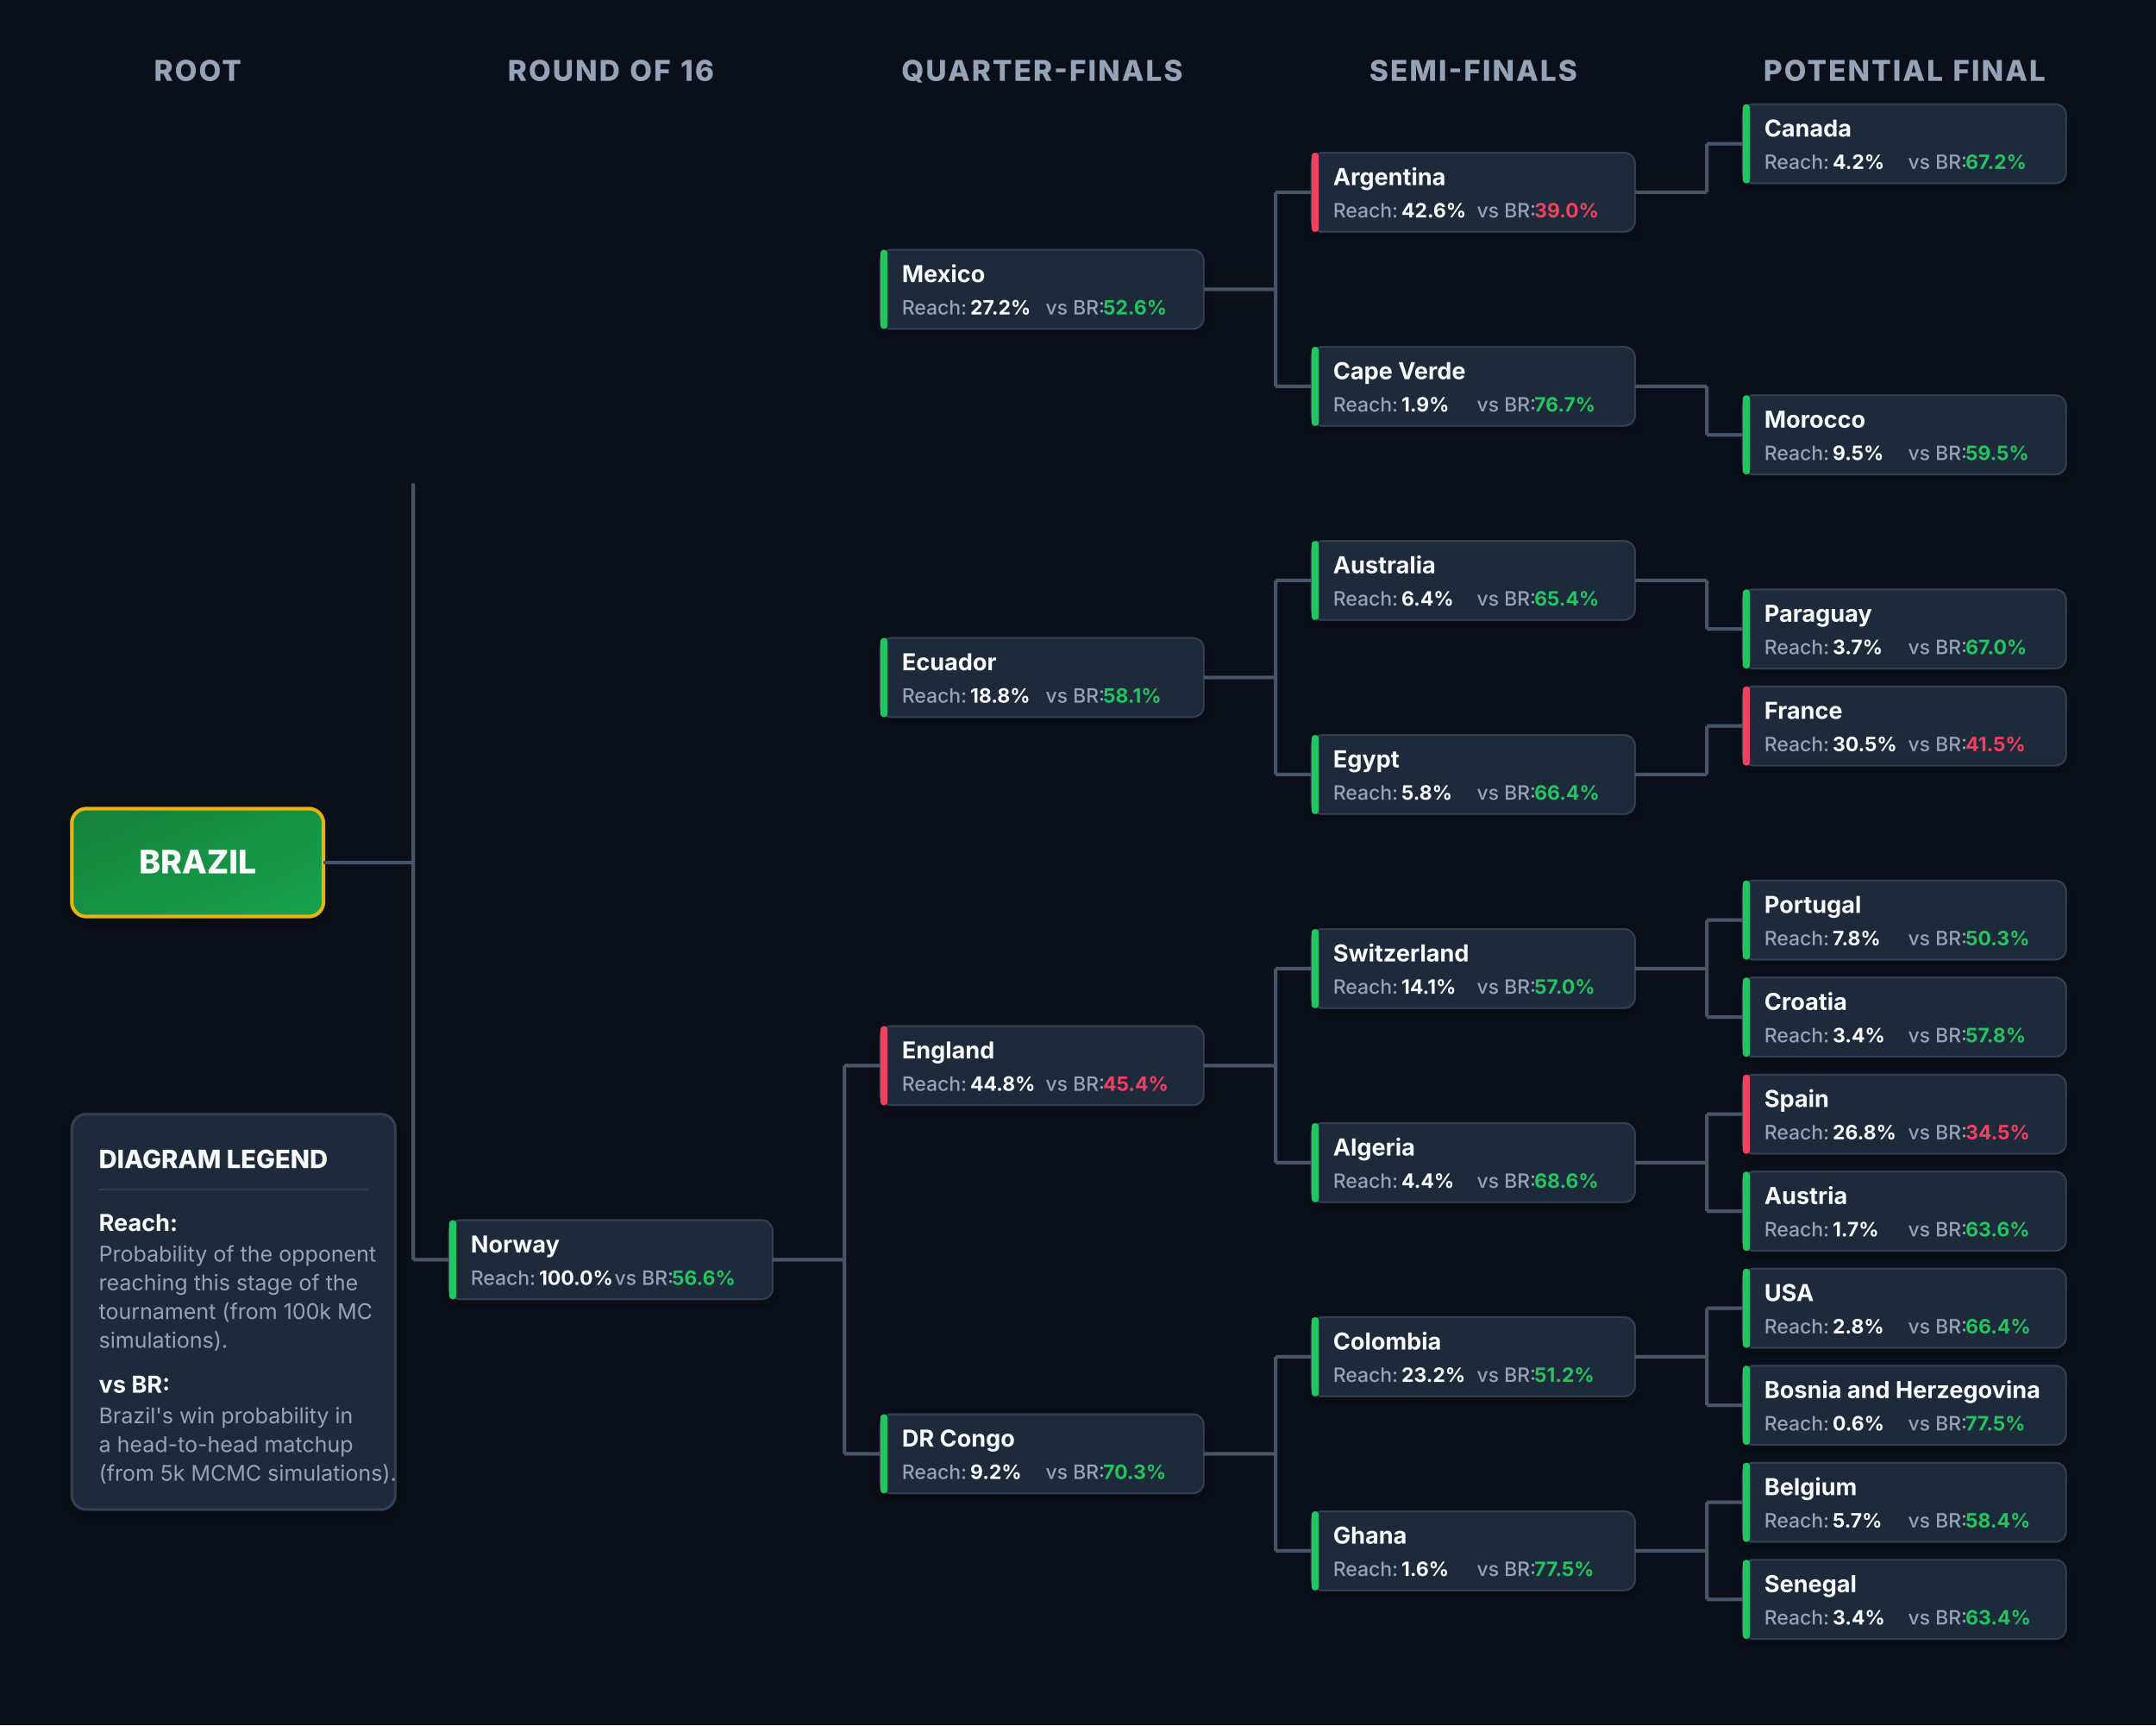
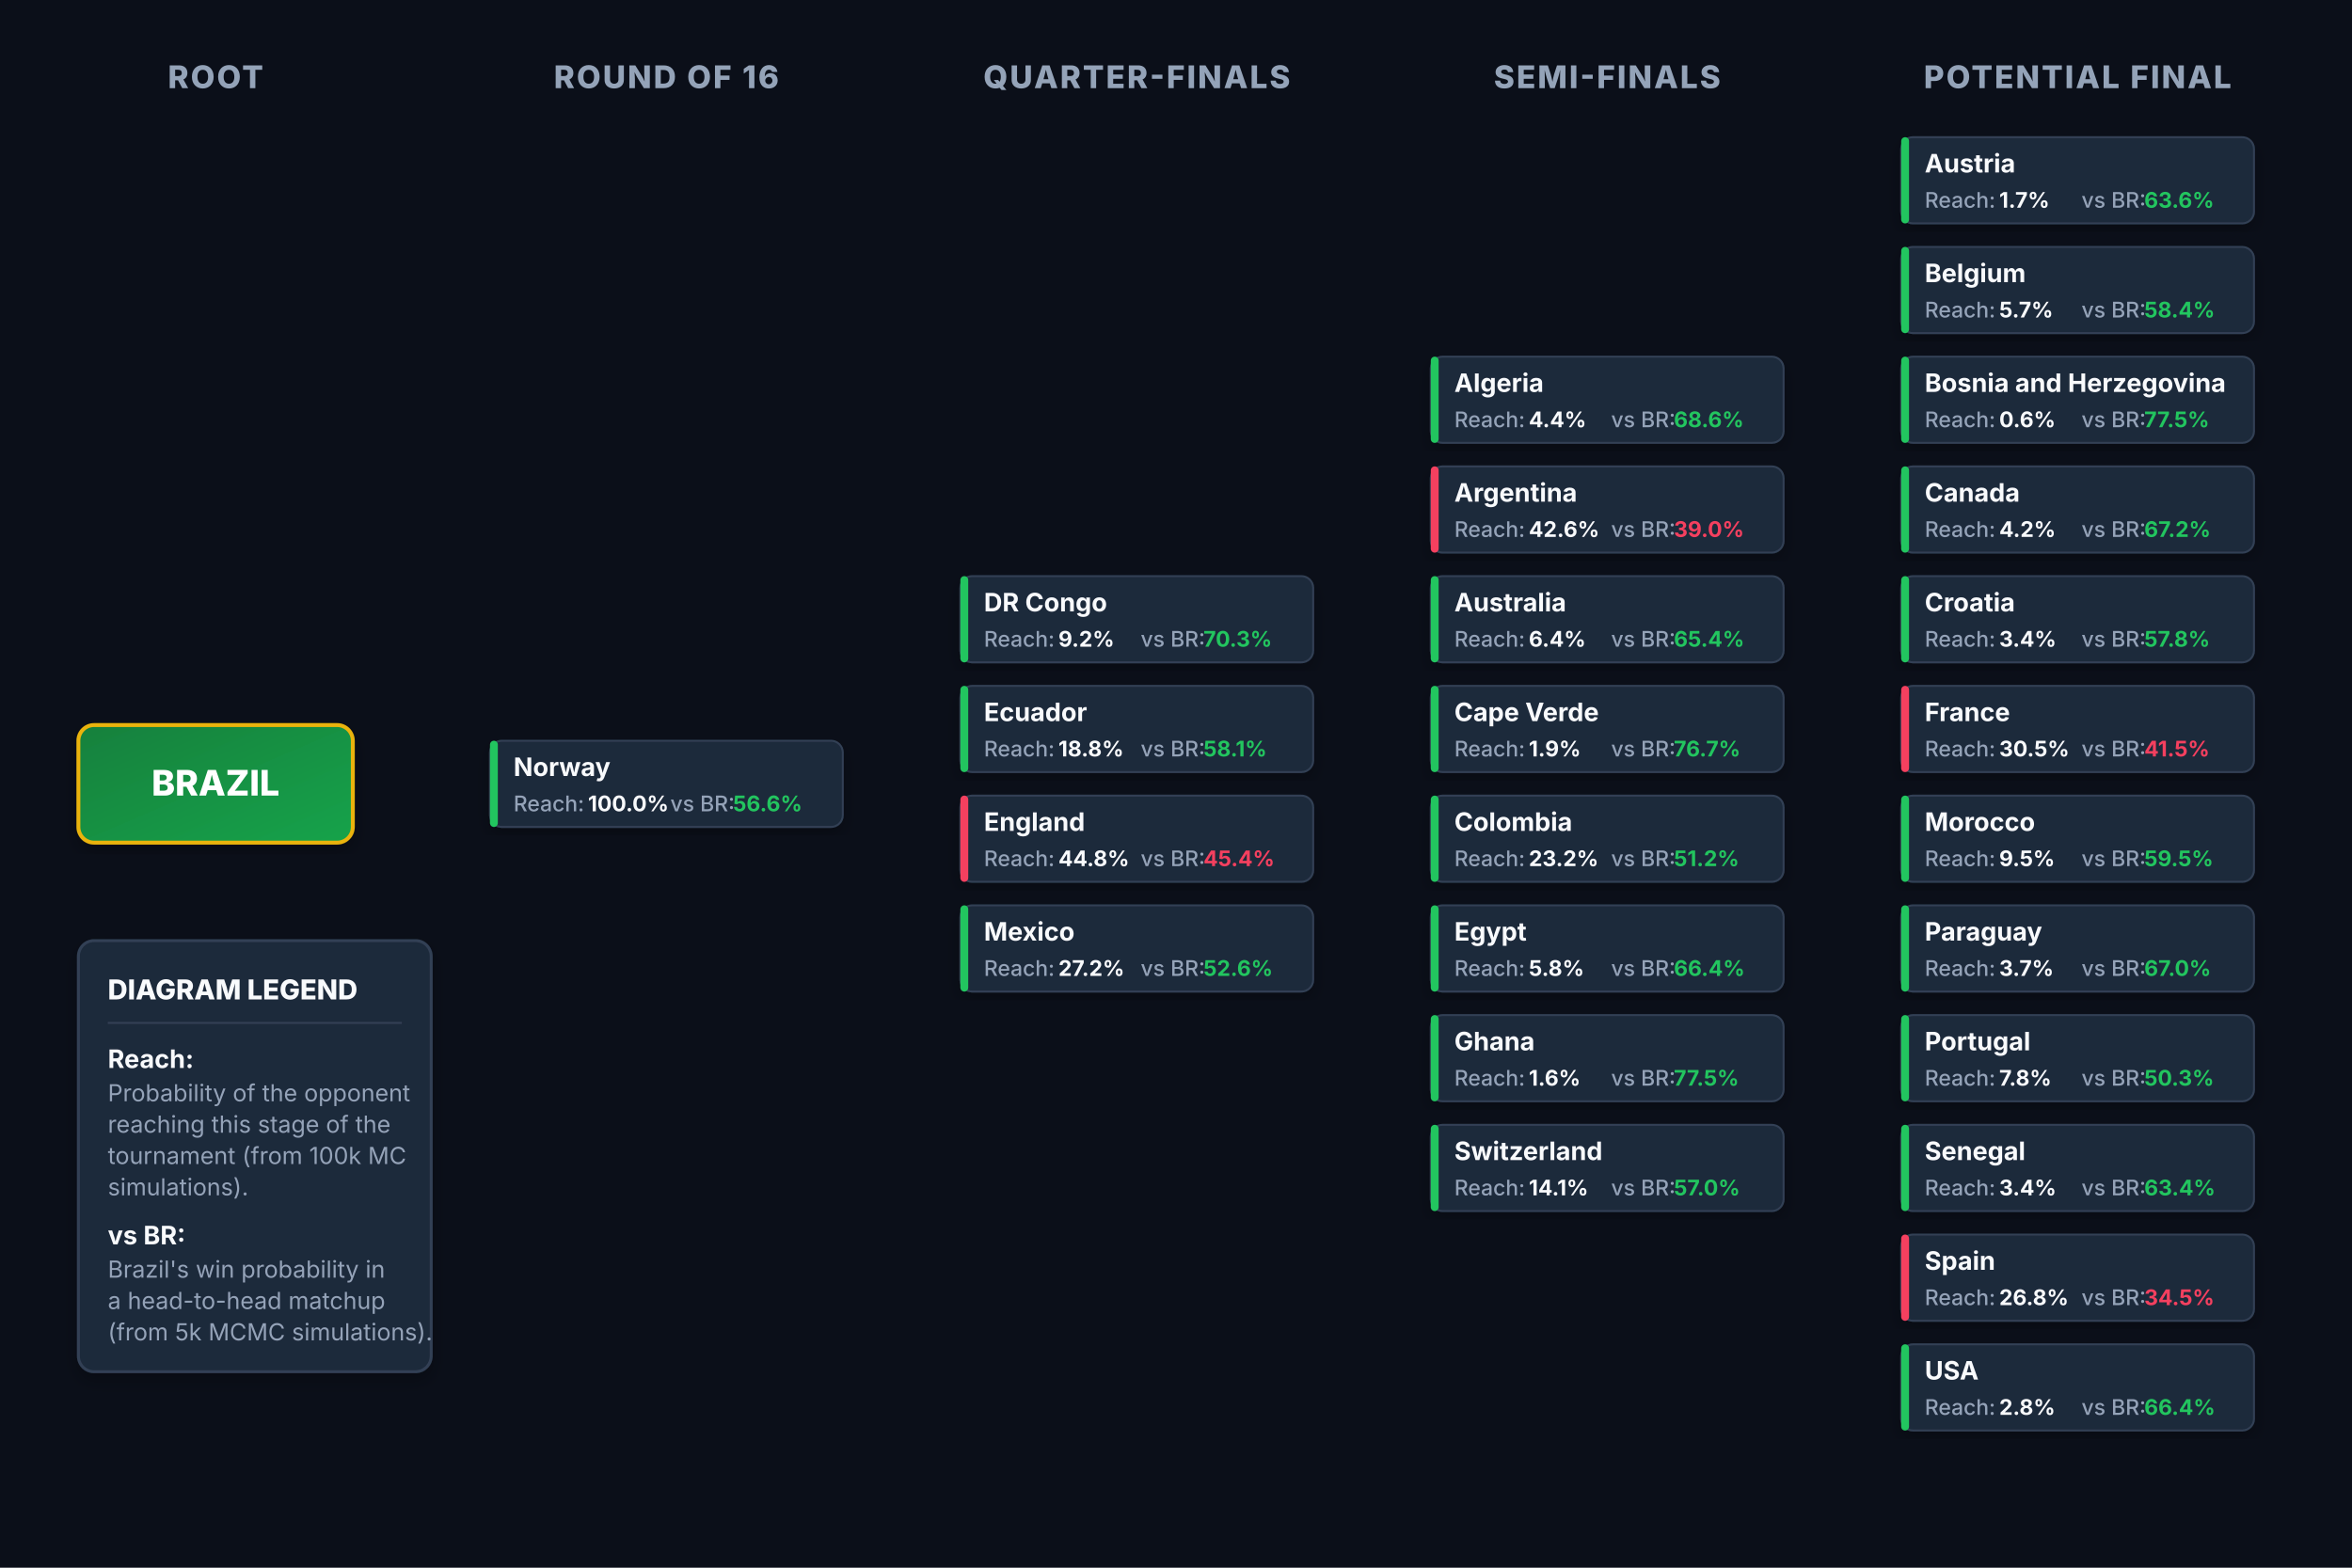
- <svg xmlns="http://www.w3.org/2000/svg" viewBox="0 0 1200 960" width="100%" height="100%">
-   <rect width="1200" height="960" fill="#0b0f19" />
+ <svg xmlns="http://www.w3.org/2000/svg" viewBox="0 0 1200 800" width="100%" height="100%">
+   <rect width="1200" height="800" fill="#0b0f19" />
  <defs>
    <linearGradient id="brazilGrad" x1="0%" y1="0%" x2="100%" y2="100%">
      <stop offset="0%" stop-color="#15803d" />
      <stop offset="100%" stop-color="#16a34a" />
    </linearGradient>
    <filter id="shadow" x="-10%" y="-10%" width="120%" height="120%">
      <feDropShadow dx="0" dy="4" stdDeviation="4" flood-color="#000" flood-opacity="0.25" />
    </filter>
  </defs>
  <style>
    .team-text { font-family: "Plus Jakarta Sans", "Inter", sans-serif; font-size: 13px; font-weight: 700; fill: #f8fafc; }
    .lbl-text { font-family: "Plus Jakarta Sans", "Inter", sans-serif; font-size: 11px; font-weight: 500; fill: #94a3b8; }
    .val-text { font-family: "Plus Jakarta Sans", "Inter", sans-serif; font-size: 11px; font-weight: 700; }
    .stage-title { font-family: "Plus Jakarta Sans", "Inter", sans-serif; font-size: 16px; font-weight: 800; fill: #94a3b8; letter-spacing: 1px; }
    .brazil-title { font-family: "Plus Jakarta Sans", "Inter", sans-serif; font-size: 18px; font-weight: 800; fill: #ffffff; }
-     .connection-line { fill: none; stroke: #475569; stroke-width: 2; }
    .legend-title { font-family: "Plus Jakarta Sans", "Inter", sans-serif; font-size: 14px; font-weight: 800; fill: #f8fafc; }
    .legend-text { font-family: "Plus Jakarta Sans", "Inter", sans-serif; font-size: 12px; fill: #94a3b8; }
  </style>
  <text x="110" y="45" text-anchor="middle" class="stage-title">ROOT</text>
  <text x="340" y="45" text-anchor="middle" class="stage-title">ROUND OF 16</text>
  <text x="580" y="45" text-anchor="middle" class="stage-title">QUARTER-FINALS</text>
  <text x="820" y="45" text-anchor="middle" class="stage-title">SEMI-FINALS</text>
  <text x="1060" y="45" text-anchor="middle" class="stage-title">POTENTIAL FINAL</text>
-   <rect x="40" y="450" width="140" height="60" rx="8" fill="url(#brazilGrad)" stroke="#eab308" stroke-width="2" filter="url(#shadow)" />
-   <text x="110" y="486" text-anchor="middle" class="brazil-title">BRAZIL</text>
-   <g filter="url(#shadow)">
-     <rect x="970" y="58" width="180" height="44" rx="6" fill="#1e293b" stroke="#334155" stroke-width="1" />
-     <rect x="970" y="58" width="4" height="44" rx="2" fill="#22c55e" />
-     <text x="982" y="76" class="team-text">Canada</text>
-     <text x="982" y="94" class="lbl-text">Reach:</text>
-     <text x="1020" y="94" fill="#f8fafc" class="val-text">4.2%</text>
-     <text x="1062" y="94" class="lbl-text">vs BR:</text>
-     <text x="1094" y="94" fill="#22c55e" class="val-text">67.2%</text>
-   </g>
-   <g filter="url(#shadow)">
-     <rect x="970" y="220" width="180" height="44" rx="6" fill="#1e293b" stroke="#334155" stroke-width="1" />
-     <rect x="970" y="220" width="4" height="44" rx="2" fill="#22c55e" />
-     <text x="982" y="238" class="team-text">Morocco</text>
-     <text x="982" y="256" class="lbl-text">Reach:</text>
-     <text x="1020" y="256" fill="#f8fafc" class="val-text">9.5%</text>
-     <text x="1062" y="256" class="lbl-text">vs BR:</text>
-     <text x="1094" y="256" fill="#22c55e" class="val-text">59.5%</text>
-   </g>
-   <g filter="url(#shadow)">
-     <rect x="970" y="328" width="180" height="44" rx="6" fill="#1e293b" stroke="#334155" stroke-width="1" />
-     <rect x="970" y="328" width="4" height="44" rx="2" fill="#22c55e" />
-     <text x="982" y="346" class="team-text">Paraguay</text>
-     <text x="982" y="364" class="lbl-text">Reach:</text>
-     <text x="1020" y="364" fill="#f8fafc" class="val-text">3.7%</text>
-     <text x="1062" y="364" class="lbl-text">vs BR:</text>
-     <text x="1094" y="364" fill="#22c55e" class="val-text">67.0%</text>
-   </g>
-   <g filter="url(#shadow)">
-     <rect x="970" y="382" width="180" height="44" rx="6" fill="#1e293b" stroke="#334155" stroke-width="1" />
-     <rect x="970" y="382" width="4" height="44" rx="2" fill="#f43f5e" />
-     <text x="982" y="400" class="team-text">France</text>
-     <text x="982" y="418" class="lbl-text">Reach:</text>
-     <text x="1020" y="418" fill="#f8fafc" class="val-text">30.5%</text>
-     <text x="1062" y="418" class="lbl-text">vs BR:</text>
-     <text x="1094" y="418" fill="#f43f5e" class="val-text">41.5%</text>
-   </g>
-   <g filter="url(#shadow)">
-     <rect x="970" y="490" width="180" height="44" rx="6" fill="#1e293b" stroke="#334155" stroke-width="1" />
-     <rect x="970" y="490" width="4" height="44" rx="2" fill="#22c55e" />
-     <text x="982" y="508" class="team-text">Portugal</text>
-     <text x="982" y="526" class="lbl-text">Reach:</text>
-     <text x="1020" y="526" fill="#f8fafc" class="val-text">7.8%</text>
-     <text x="1062" y="526" class="lbl-text">vs BR:</text>
-     <text x="1094" y="526" fill="#22c55e" class="val-text">50.3%</text>
-   </g>
-   <g filter="url(#shadow)">
-     <rect x="970" y="544" width="180" height="44" rx="6" fill="#1e293b" stroke="#334155" stroke-width="1" />
-     <rect x="970" y="544" width="4" height="44" rx="2" fill="#22c55e" />
-     <text x="982" y="562" class="team-text">Croatia</text>
-     <text x="982" y="580" class="lbl-text">Reach:</text>
-     <text x="1020" y="580" fill="#f8fafc" class="val-text">3.4%</text>
-     <text x="1062" y="580" class="lbl-text">vs BR:</text>
-     <text x="1094" y="580" fill="#22c55e" class="val-text">57.8%</text>
-   </g>
-   <g filter="url(#shadow)">
-     <rect x="970" y="598" width="180" height="44" rx="6" fill="#1e293b" stroke="#334155" stroke-width="1" />
-     <rect x="970" y="598" width="4" height="44" rx="2" fill="#f43f5e" />
-     <text x="982" y="616" class="team-text">Spain</text>
-     <text x="982" y="634" class="lbl-text">Reach:</text>
-     <text x="1020" y="634" fill="#f8fafc" class="val-text">26.8%</text>
-     <text x="1062" y="634" class="lbl-text">vs BR:</text>
-     <text x="1094" y="634" fill="#f43f5e" class="val-text">34.5%</text>
-   </g>
-   <g filter="url(#shadow)">
-     <rect x="970" y="652" width="180" height="44" rx="6" fill="#1e293b" stroke="#334155" stroke-width="1" />
-     <rect x="970" y="652" width="4" height="44" rx="2" fill="#22c55e" />
-     <text x="982" y="670" class="team-text">Austria</text>
-     <text x="982" y="688" class="lbl-text">Reach:</text>
-     <text x="1020" y="688" fill="#f8fafc" class="val-text">1.7%</text>
-     <text x="1062" y="688" class="lbl-text">vs BR:</text>
-     <text x="1094" y="688" fill="#22c55e" class="val-text">63.6%</text>
-   </g>
-   <g filter="url(#shadow)">
-     <rect x="970" y="706" width="180" height="44" rx="6" fill="#1e293b" stroke="#334155" stroke-width="1" />
-     <rect x="970" y="706" width="4" height="44" rx="2" fill="#22c55e" />
-     <text x="982" y="724" class="team-text">USA</text>
-     <text x="982" y="742" class="lbl-text">Reach:</text>
-     <text x="1020" y="742" fill="#f8fafc" class="val-text">2.8%</text>
-     <text x="1062" y="742" class="lbl-text">vs BR:</text>
-     <text x="1094" y="742" fill="#22c55e" class="val-text">66.4%</text>
-   </g>
-   <g filter="url(#shadow)">
-     <rect x="970" y="760" width="180" height="44" rx="6" fill="#1e293b" stroke="#334155" stroke-width="1" />
-     <rect x="970" y="760" width="4" height="44" rx="2" fill="#22c55e" />
-     <text x="982" y="778" class="team-text">Bosnia and Herzegovina</text>
-     <text x="982" y="796" class="lbl-text">Reach:</text>
-     <text x="1020" y="796" fill="#f8fafc" class="val-text">0.6%</text>
-     <text x="1062" y="796" class="lbl-text">vs BR:</text>
-     <text x="1094" y="796" fill="#22c55e" class="val-text">77.5%</text>
-   </g>
-   <g filter="url(#shadow)">
-     <rect x="970" y="814" width="180" height="44" rx="6" fill="#1e293b" stroke="#334155" stroke-width="1" />
-     <rect x="970" y="814" width="4" height="44" rx="2" fill="#22c55e" />
-     <text x="982" y="832" class="team-text">Belgium</text>
-     <text x="982" y="850" class="lbl-text">Reach:</text>
-     <text x="1020" y="850" fill="#f8fafc" class="val-text">5.7%</text>
-     <text x="1062" y="850" class="lbl-text">vs BR:</text>
-     <text x="1094" y="850" fill="#22c55e" class="val-text">58.4%</text>
-   </g>
-   <g filter="url(#shadow)">
-     <rect x="970" y="868" width="180" height="44" rx="6" fill="#1e293b" stroke="#334155" stroke-width="1" />
-     <rect x="970" y="868" width="4" height="44" rx="2" fill="#22c55e" />
-     <text x="982" y="886" class="team-text">Senegal</text>
-     <text x="982" y="904" class="lbl-text">Reach:</text>
-     <text x="1020" y="904" fill="#f8fafc" class="val-text">3.4%</text>
-     <text x="1062" y="904" class="lbl-text">vs BR:</text>
-     <text x="1094" y="904" fill="#22c55e" class="val-text">63.4%</text>
-   </g>
-   <g filter="url(#shadow)">
-     <rect x="730" y="85.0" width="180" height="44" rx="6" fill="#1e293b" stroke="#334155" stroke-width="1" />
-     <rect x="730" y="85.0" width="4" height="44" rx="2" fill="#f43f5e" />
-     <text x="742" y="103.0" class="team-text">Argentina</text>
-     <text x="742" y="121.0" class="lbl-text">Reach:</text>
-     <text x="780" y="121.0" fill="#f8fafc" class="val-text">42.6%</text>
-     <text x="822" y="121.0" class="lbl-text">vs BR:</text>
-     <text x="854" y="121.0" fill="#f43f5e" class="val-text">39.0%</text>
-   </g>
-   <g filter="url(#shadow)">
-     <rect x="730" y="193.0" width="180" height="44" rx="6" fill="#1e293b" stroke="#334155" stroke-width="1" />
-     <rect x="730" y="193.0" width="4" height="44" rx="2" fill="#22c55e" />
-     <text x="742" y="211.0" class="team-text">Cape Verde</text>
-     <text x="742" y="229.0" class="lbl-text">Reach:</text>
-     <text x="780" y="229.0" fill="#f8fafc" class="val-text">1.9%</text>
-     <text x="822" y="229.0" class="lbl-text">vs BR:</text>
-     <text x="854" y="229.0" fill="#22c55e" class="val-text">76.7%</text>
-   </g>
-   <g filter="url(#shadow)">
-     <rect x="730" y="301.0" width="180" height="44" rx="6" fill="#1e293b" stroke="#334155" stroke-width="1" />
-     <rect x="730" y="301.0" width="4" height="44" rx="2" fill="#22c55e" />
-     <text x="742" y="319.0" class="team-text">Australia</text>
-     <text x="742" y="337.0" class="lbl-text">Reach:</text>
-     <text x="780" y="337.0" fill="#f8fafc" class="val-text">6.4%</text>
-     <text x="822" y="337.0" class="lbl-text">vs BR:</text>
-     <text x="854" y="337.0" fill="#22c55e" class="val-text">65.4%</text>
-   </g>
-   <g filter="url(#shadow)">
-     <rect x="730" y="409.0" width="180" height="44" rx="6" fill="#1e293b" stroke="#334155" stroke-width="1" />
-     <rect x="730" y="409.0" width="4" height="44" rx="2" fill="#22c55e" />
-     <text x="742" y="427.0" class="team-text">Egypt</text>
-     <text x="742" y="445.0" class="lbl-text">Reach:</text>
-     <text x="780" y="445.0" fill="#f8fafc" class="val-text">5.8%</text>
-     <text x="822" y="445.0" class="lbl-text">vs BR:</text>
-     <text x="854" y="445.0" fill="#22c55e" class="val-text">66.4%</text>
-   </g>
-   <g filter="url(#shadow)">
-     <rect x="730" y="517.0" width="180" height="44" rx="6" fill="#1e293b" stroke="#334155" stroke-width="1" />
-     <rect x="730" y="517.0" width="4" height="44" rx="2" fill="#22c55e" />
-     <text x="742" y="535.0" class="team-text">Switzerland</text>
-     <text x="742" y="553.0" class="lbl-text">Reach:</text>
-     <text x="780" y="553.0" fill="#f8fafc" class="val-text">14.1%</text>
-     <text x="822" y="553.0" class="lbl-text">vs BR:</text>
-     <text x="854" y="553.0" fill="#22c55e" class="val-text">57.0%</text>
-   </g>
-   <g filter="url(#shadow)">
-     <rect x="730" y="625.0" width="180" height="44" rx="6" fill="#1e293b" stroke="#334155" stroke-width="1" />
-     <rect x="730" y="625.0" width="4" height="44" rx="2" fill="#22c55e" />
-     <text x="742" y="643.0" class="team-text">Algeria</text>
-     <text x="742" y="661.0" class="lbl-text">Reach:</text>
-     <text x="780" y="661.0" fill="#f8fafc" class="val-text">4.4%</text>
-     <text x="822" y="661.0" class="lbl-text">vs BR:</text>
-     <text x="854" y="661.0" fill="#22c55e" class="val-text">68.6%</text>
-   </g>
-   <g filter="url(#shadow)">
-     <rect x="730" y="733.0" width="180" height="44" rx="6" fill="#1e293b" stroke="#334155" stroke-width="1" />
-     <rect x="730" y="733.0" width="4" height="44" rx="2" fill="#22c55e" />
-     <text x="742" y="751.0" class="team-text">Colombia</text>
-     <text x="742" y="769.0" class="lbl-text">Reach:</text>
-     <text x="780" y="769.0" fill="#f8fafc" class="val-text">23.2%</text>
-     <text x="822" y="769.0" class="lbl-text">vs BR:</text>
-     <text x="854" y="769.0" fill="#22c55e" class="val-text">51.2%</text>
-   </g>
-   <g filter="url(#shadow)">
-     <rect x="730" y="841.0" width="180" height="44" rx="6" fill="#1e293b" stroke="#334155" stroke-width="1" />
-     <rect x="730" y="841.0" width="4" height="44" rx="2" fill="#22c55e" />
-     <text x="742" y="859.0" class="team-text">Ghana</text>
-     <text x="742" y="877.0" class="lbl-text">Reach:</text>
-     <text x="780" y="877.0" fill="#f8fafc" class="val-text">1.6%</text>
-     <text x="822" y="877.0" class="lbl-text">vs BR:</text>
-     <text x="854" y="877.0" fill="#22c55e" class="val-text">77.5%</text>
-   </g>
-   <g filter="url(#shadow)">
-     <rect x="490" y="139.0" width="180" height="44" rx="6" fill="#1e293b" stroke="#334155" stroke-width="1" />
-     <rect x="490" y="139.0" width="4" height="44" rx="2" fill="#22c55e" />
-     <text x="502" y="157.0" class="team-text">Mexico</text>
-     <text x="502" y="175.0" class="lbl-text">Reach:</text>
-     <text x="540" y="175.0" fill="#f8fafc" class="val-text">27.2%</text>
-     <text x="582" y="175.0" class="lbl-text">vs BR:</text>
-     <text x="614" y="175.0" fill="#22c55e" class="val-text">52.6%</text>
-   </g>
-   <g filter="url(#shadow)">
-     <rect x="490" y="355.0" width="180" height="44" rx="6" fill="#1e293b" stroke="#334155" stroke-width="1" />
-     <rect x="490" y="355.0" width="4" height="44" rx="2" fill="#22c55e" />
-     <text x="502" y="373.0" class="team-text">Ecuador</text>
-     <text x="502" y="391.0" class="lbl-text">Reach:</text>
-     <text x="540" y="391.0" fill="#f8fafc" class="val-text">18.8%</text>
-     <text x="582" y="391.0" class="lbl-text">vs BR:</text>
-     <text x="614" y="391.0" fill="#22c55e" class="val-text">58.1%</text>
-   </g>
-   <g filter="url(#shadow)">
-     <rect x="490" y="571.0" width="180" height="44" rx="6" fill="#1e293b" stroke="#334155" stroke-width="1" />
-     <rect x="490" y="571.0" width="4" height="44" rx="2" fill="#f43f5e" />
-     <text x="502" y="589.0" class="team-text">England</text>
-     <text x="502" y="607.0" class="lbl-text">Reach:</text>
-     <text x="540" y="607.0" fill="#f8fafc" class="val-text">44.8%</text>
-     <text x="582" y="607.0" class="lbl-text">vs BR:</text>
-     <text x="614" y="607.0" fill="#f43f5e" class="val-text">45.4%</text>
-   </g>
-   <g filter="url(#shadow)">
-     <rect x="490" y="787.0" width="180" height="44" rx="6" fill="#1e293b" stroke="#334155" stroke-width="1" />
-     <rect x="490" y="787.0" width="4" height="44" rx="2" fill="#22c55e" />
-     <text x="502" y="805.0" class="team-text">DR Congo</text>
-     <text x="502" y="823.0" class="lbl-text">Reach:</text>
-     <text x="540" y="823.0" fill="#f8fafc" class="val-text">9.2%</text>
-     <text x="582" y="823.0" class="lbl-text">vs BR:</text>
-     <text x="614" y="823.0" fill="#22c55e" class="val-text">70.3%</text>
-   </g>
-   <g filter="url(#shadow)">
-     <rect x="250" y="679.0" width="180" height="44" rx="6" fill="#1e293b" stroke="#334155" stroke-width="1" />
-     <rect x="250" y="679.0" width="4" height="44" rx="2" fill="#22c55e" />
-     <text x="262" y="697.0" class="team-text">Norway</text>
-     <text x="262" y="715.0" class="lbl-text">Reach:</text>
-     <text x="300" y="715.0" fill="#f8fafc" class="val-text">100.0%</text>
-     <text x="342" y="715.0" class="lbl-text">vs BR:</text>
-     <text x="374" y="715.0" fill="#22c55e" class="val-text">56.6%</text>
-   </g>
-   <path d="M 180 480 L 230 480" class="connection-line" />
-   <path d="M 230 269.0 L 230 701.0" class="connection-line" />
-   <path d="M 230 701.0 L 250 701.0" class="connection-line" />
-   <path d="M 430 701.0 L 470 701.0" class="connection-line" />
-   <path d="M 470 593.0 L 470 809.0" class="connection-line" />
-   <path d="M 470 593.0 L 490 593.0" class="connection-line" />
-   <path d="M 470 809.0 L 490 809.0" class="connection-line" />
-   <path d="M 670 161.0 L 710 161.0" class="connection-line" />
-   <path d="M 710 107.0 L 710 215.0" class="connection-line" />
-   <path d="M 710 107.0 L 730 107.0" class="connection-line" />
-   <path d="M 710 215.0 L 730 215.0" class="connection-line" />
-   <path d="M 670 377.0 L 710 377.0" class="connection-line" />
-   <path d="M 710 323.0 L 710 431.0" class="connection-line" />
-   <path d="M 710 323.0 L 730 323.0" class="connection-line" />
-   <path d="M 710 431.0 L 730 431.0" class="connection-line" />
-   <path d="M 670 593.0 L 710 593.0" class="connection-line" />
-   <path d="M 710 539.0 L 710 647.0" class="connection-line" />
-   <path d="M 710 539.0 L 730 539.0" class="connection-line" />
-   <path d="M 710 647.0 L 730 647.0" class="connection-line" />
-   <path d="M 670 809.0 L 710 809.0" class="connection-line" />
-   <path d="M 710 755.0 L 710 863.0" class="connection-line" />
-   <path d="M 710 755.0 L 730 755.0" class="connection-line" />
-   <path d="M 710 863.0 L 730 863.0" class="connection-line" />
-   <path d="M 910 107.0 L 950 107.0" class="connection-line" />
-   <path d="M 950 107.0 L 950 80" class="connection-line" />
-   <path d="M 950 80 L 970 80" class="connection-line" />
-   <path d="M 910 215.0 L 950 215.0" class="connection-line" />
-   <path d="M 950 215.0 L 950 242" class="connection-line" />
-   <path d="M 950 242 L 970 242" class="connection-line" />
-   <path d="M 910 323.0 L 950 323.0" class="connection-line" />
-   <path d="M 950 323.0 L 950 350" class="connection-line" />
-   <path d="M 950 350 L 970 350" class="connection-line" />
-   <path d="M 910 431.0 L 950 431.0" class="connection-line" />
-   <path d="M 950 431.0 L 950 404" class="connection-line" />
-   <path d="M 950 404 L 970 404" class="connection-line" />
-   <path d="M 910 539.0 L 950 539.0" class="connection-line" />
-   <path d="M 950 512 L 950 566" class="connection-line" />
-   <path d="M 950 512 L 970 512" class="connection-line" />
-   <path d="M 950 566 L 970 566" class="connection-line" />
-   <path d="M 910 647.0 L 950 647.0" class="connection-line" />
-   <path d="M 950 620 L 950 674" class="connection-line" />
-   <path d="M 950 620 L 970 620" class="connection-line" />
-   <path d="M 950 674 L 970 674" class="connection-line" />
-   <path d="M 910 755.0 L 950 755.0" class="connection-line" />
-   <path d="M 950 728 L 950 782" class="connection-line" />
-   <path d="M 950 728 L 970 728" class="connection-line" />
-   <path d="M 950 782 L 970 782" class="connection-line" />
-   <path d="M 910 863.0 L 950 863.0" class="connection-line" />
-   <path d="M 950 836 L 950 890" class="connection-line" />
-   <path d="M 950 836 L 970 836" class="connection-line" />
-   <path d="M 950 890 L 970 890" class="connection-line" />
-   <g filter="url(#shadow)">
-     <rect x="40" y="620" width="180" height="220" rx="8" fill="#1e293b" stroke="#334155" stroke-width="1.5" />
-     <text x="55" y="650" class="legend-title">DIAGRAM LEGEND</text>
-     <line x1="55" y1="662" x2="205" y2="662" stroke="#334155" stroke-width="1" />
-     <text x="55" y="685" class="team-text">Reach:</text>
-     <text x="55" y="702" class="legend-text">Probability of the opponent</text>
-     <text x="55" y="718" class="legend-text">reaching this stage of the</text>
-     <text x="55" y="734" class="legend-text">tournament (from 100k MC</text>
-     <text x="55" y="750" class="legend-text">simulations).</text>
-     <text x="55" y="775" class="team-text">vs BR:</text>
-     <text x="55" y="792" class="legend-text">Brazil's win probability in</text>
-     <text x="55" y="808" class="legend-text">a head-to-head matchup</text>
-     <text x="55" y="824" class="legend-text">(from 5k MCMC simulations).</text>
+   <rect x="40" y="370" width="140" height="60" rx="8" fill="url(#brazilGrad)" stroke="#eab308" stroke-width="2" filter="url(#shadow)" />
+   <text x="110" y="406" text-anchor="middle" class="brazil-title">BRAZIL</text>
+   <g filter="url(#shadow)">
+     <rect x="970" y="70.0" width="180" height="44" rx="6" fill="#1e293b" stroke="#334155" stroke-width="1" />
+     <rect x="970" y="70.0" width="4" height="44" rx="2" fill="#22c55e" />
+     <text x="982" y="88.0" class="team-text">Austria</text>
+     <text x="982" y="106.0" class="lbl-text">Reach:</text>
+     <text x="1020" y="106.0" fill="#f8fafc" class="val-text">1.7%</text>
+     <text x="1062" y="106.0" class="lbl-text">vs BR:</text>
+     <text x="1094" y="106.0" fill="#22c55e" class="val-text">63.6%</text>
+   </g>
+   <g filter="url(#shadow)">
+     <rect x="970" y="126.0" width="180" height="44" rx="6" fill="#1e293b" stroke="#334155" stroke-width="1" />
+     <rect x="970" y="126.0" width="4" height="44" rx="2" fill="#22c55e" />
+     <text x="982" y="144.0" class="team-text">Belgium</text>
+     <text x="982" y="162.0" class="lbl-text">Reach:</text>
+     <text x="1020" y="162.0" fill="#f8fafc" class="val-text">5.7%</text>
+     <text x="1062" y="162.0" class="lbl-text">vs BR:</text>
+     <text x="1094" y="162.0" fill="#22c55e" class="val-text">58.4%</text>
+   </g>
+   <g filter="url(#shadow)">
+     <rect x="970" y="182.0" width="180" height="44" rx="6" fill="#1e293b" stroke="#334155" stroke-width="1" />
+     <rect x="970" y="182.0" width="4" height="44" rx="2" fill="#22c55e" />
+     <text x="982" y="200.0" class="team-text">Bosnia and Herzegovina</text>
+     <text x="982" y="218.0" class="lbl-text">Reach:</text>
+     <text x="1020" y="218.0" fill="#f8fafc" class="val-text">0.6%</text>
+     <text x="1062" y="218.0" class="lbl-text">vs BR:</text>
+     <text x="1094" y="218.0" fill="#22c55e" class="val-text">77.5%</text>
+   </g>
+   <g filter="url(#shadow)">
+     <rect x="970" y="238.0" width="180" height="44" rx="6" fill="#1e293b" stroke="#334155" stroke-width="1" />
+     <rect x="970" y="238.0" width="4" height="44" rx="2" fill="#22c55e" />
+     <text x="982" y="256.0" class="team-text">Canada</text>
+     <text x="982" y="274.0" class="lbl-text">Reach:</text>
+     <text x="1020" y="274.0" fill="#f8fafc" class="val-text">4.2%</text>
+     <text x="1062" y="274.0" class="lbl-text">vs BR:</text>
+     <text x="1094" y="274.0" fill="#22c55e" class="val-text">67.2%</text>
+   </g>
+   <g filter="url(#shadow)">
+     <rect x="970" y="294.0" width="180" height="44" rx="6" fill="#1e293b" stroke="#334155" stroke-width="1" />
+     <rect x="970" y="294.0" width="4" height="44" rx="2" fill="#22c55e" />
+     <text x="982" y="312.0" class="team-text">Croatia</text>
+     <text x="982" y="330.0" class="lbl-text">Reach:</text>
+     <text x="1020" y="330.0" fill="#f8fafc" class="val-text">3.4%</text>
+     <text x="1062" y="330.0" class="lbl-text">vs BR:</text>
+     <text x="1094" y="330.0" fill="#22c55e" class="val-text">57.8%</text>
+   </g>
+   <g filter="url(#shadow)">
+     <rect x="970" y="350.0" width="180" height="44" rx="6" fill="#1e293b" stroke="#334155" stroke-width="1" />
+     <rect x="970" y="350.0" width="4" height="44" rx="2" fill="#f43f5e" />
+     <text x="982" y="368.0" class="team-text">France</text>
+     <text x="982" y="386.0" class="lbl-text">Reach:</text>
+     <text x="1020" y="386.0" fill="#f8fafc" class="val-text">30.5%</text>
+     <text x="1062" y="386.0" class="lbl-text">vs BR:</text>
+     <text x="1094" y="386.0" fill="#f43f5e" class="val-text">41.5%</text>
+   </g>
+   <g filter="url(#shadow)">
+     <rect x="970" y="406.0" width="180" height="44" rx="6" fill="#1e293b" stroke="#334155" stroke-width="1" />
+     <rect x="970" y="406.0" width="4" height="44" rx="2" fill="#22c55e" />
+     <text x="982" y="424.0" class="team-text">Morocco</text>
+     <text x="982" y="442.0" class="lbl-text">Reach:</text>
+     <text x="1020" y="442.0" fill="#f8fafc" class="val-text">9.5%</text>
+     <text x="1062" y="442.0" class="lbl-text">vs BR:</text>
+     <text x="1094" y="442.0" fill="#22c55e" class="val-text">59.5%</text>
+   </g>
+   <g filter="url(#shadow)">
+     <rect x="970" y="462.0" width="180" height="44" rx="6" fill="#1e293b" stroke="#334155" stroke-width="1" />
+     <rect x="970" y="462.0" width="4" height="44" rx="2" fill="#22c55e" />
+     <text x="982" y="480.0" class="team-text">Paraguay</text>
+     <text x="982" y="498.0" class="lbl-text">Reach:</text>
+     <text x="1020" y="498.0" fill="#f8fafc" class="val-text">3.7%</text>
+     <text x="1062" y="498.0" class="lbl-text">vs BR:</text>
+     <text x="1094" y="498.0" fill="#22c55e" class="val-text">67.0%</text>
+   </g>
+   <g filter="url(#shadow)">
+     <rect x="970" y="518.0" width="180" height="44" rx="6" fill="#1e293b" stroke="#334155" stroke-width="1" />
+     <rect x="970" y="518.0" width="4" height="44" rx="2" fill="#22c55e" />
+     <text x="982" y="536.0" class="team-text">Portugal</text>
+     <text x="982" y="554.0" class="lbl-text">Reach:</text>
+     <text x="1020" y="554.0" fill="#f8fafc" class="val-text">7.8%</text>
+     <text x="1062" y="554.0" class="lbl-text">vs BR:</text>
+     <text x="1094" y="554.0" fill="#22c55e" class="val-text">50.3%</text>
+   </g>
+   <g filter="url(#shadow)">
+     <rect x="970" y="574.0" width="180" height="44" rx="6" fill="#1e293b" stroke="#334155" stroke-width="1" />
+     <rect x="970" y="574.0" width="4" height="44" rx="2" fill="#22c55e" />
+     <text x="982" y="592.0" class="team-text">Senegal</text>
+     <text x="982" y="610.0" class="lbl-text">Reach:</text>
+     <text x="1020" y="610.0" fill="#f8fafc" class="val-text">3.4%</text>
+     <text x="1062" y="610.0" class="lbl-text">vs BR:</text>
+     <text x="1094" y="610.0" fill="#22c55e" class="val-text">63.4%</text>
+   </g>
+   <g filter="url(#shadow)">
+     <rect x="970" y="630.0" width="180" height="44" rx="6" fill="#1e293b" stroke="#334155" stroke-width="1" />
+     <rect x="970" y="630.0" width="4" height="44" rx="2" fill="#f43f5e" />
+     <text x="982" y="648.0" class="team-text">Spain</text>
+     <text x="982" y="666.0" class="lbl-text">Reach:</text>
+     <text x="1020" y="666.0" fill="#f8fafc" class="val-text">26.8%</text>
+     <text x="1062" y="666.0" class="lbl-text">vs BR:</text>
+     <text x="1094" y="666.0" fill="#f43f5e" class="val-text">34.5%</text>
+   </g>
+   <g filter="url(#shadow)">
+     <rect x="970" y="686.0" width="180" height="44" rx="6" fill="#1e293b" stroke="#334155" stroke-width="1" />
+     <rect x="970" y="686.0" width="4" height="44" rx="2" fill="#22c55e" />
+     <text x="982" y="704.0" class="team-text">USA</text>
+     <text x="982" y="722.0" class="lbl-text">Reach:</text>
+     <text x="1020" y="722.0" fill="#f8fafc" class="val-text">2.8%</text>
+     <text x="1062" y="722.0" class="lbl-text">vs BR:</text>
+     <text x="1094" y="722.0" fill="#22c55e" class="val-text">66.4%</text>
+   </g>
+   <g filter="url(#shadow)">
+     <rect x="730" y="182.0" width="180" height="44" rx="6" fill="#1e293b" stroke="#334155" stroke-width="1" />
+     <rect x="730" y="182.0" width="4" height="44" rx="2" fill="#22c55e" />
+     <text x="742" y="200.0" class="team-text">Algeria</text>
+     <text x="742" y="218.0" class="lbl-text">Reach:</text>
+     <text x="780" y="218.0" fill="#f8fafc" class="val-text">4.4%</text>
+     <text x="822" y="218.0" class="lbl-text">vs BR:</text>
+     <text x="854" y="218.0" fill="#22c55e" class="val-text">68.6%</text>
+   </g>
+   <g filter="url(#shadow)">
+     <rect x="730" y="238.0" width="180" height="44" rx="6" fill="#1e293b" stroke="#334155" stroke-width="1" />
+     <rect x="730" y="238.0" width="4" height="44" rx="2" fill="#f43f5e" />
+     <text x="742" y="256.0" class="team-text">Argentina</text>
+     <text x="742" y="274.0" class="lbl-text">Reach:</text>
+     <text x="780" y="274.0" fill="#f8fafc" class="val-text">42.6%</text>
+     <text x="822" y="274.0" class="lbl-text">vs BR:</text>
+     <text x="854" y="274.0" fill="#f43f5e" class="val-text">39.0%</text>
+   </g>
+   <g filter="url(#shadow)">
+     <rect x="730" y="294.0" width="180" height="44" rx="6" fill="#1e293b" stroke="#334155" stroke-width="1" />
+     <rect x="730" y="294.0" width="4" height="44" rx="2" fill="#22c55e" />
+     <text x="742" y="312.0" class="team-text">Australia</text>
+     <text x="742" y="330.0" class="lbl-text">Reach:</text>
+     <text x="780" y="330.0" fill="#f8fafc" class="val-text">6.4%</text>
+     <text x="822" y="330.0" class="lbl-text">vs BR:</text>
+     <text x="854" y="330.0" fill="#22c55e" class="val-text">65.4%</text>
+   </g>
+   <g filter="url(#shadow)">
+     <rect x="730" y="350.0" width="180" height="44" rx="6" fill="#1e293b" stroke="#334155" stroke-width="1" />
+     <rect x="730" y="350.0" width="4" height="44" rx="2" fill="#22c55e" />
+     <text x="742" y="368.0" class="team-text">Cape Verde</text>
+     <text x="742" y="386.0" class="lbl-text">Reach:</text>
+     <text x="780" y="386.0" fill="#f8fafc" class="val-text">1.9%</text>
+     <text x="822" y="386.0" class="lbl-text">vs BR:</text>
+     <text x="854" y="386.0" fill="#22c55e" class="val-text">76.7%</text>
+   </g>
+   <g filter="url(#shadow)">
+     <rect x="730" y="406.0" width="180" height="44" rx="6" fill="#1e293b" stroke="#334155" stroke-width="1" />
+     <rect x="730" y="406.0" width="4" height="44" rx="2" fill="#22c55e" />
+     <text x="742" y="424.0" class="team-text">Colombia</text>
+     <text x="742" y="442.0" class="lbl-text">Reach:</text>
+     <text x="780" y="442.0" fill="#f8fafc" class="val-text">23.2%</text>
+     <text x="822" y="442.0" class="lbl-text">vs BR:</text>
+     <text x="854" y="442.0" fill="#22c55e" class="val-text">51.2%</text>
+   </g>
+   <g filter="url(#shadow)">
+     <rect x="730" y="462.0" width="180" height="44" rx="6" fill="#1e293b" stroke="#334155" stroke-width="1" />
+     <rect x="730" y="462.0" width="4" height="44" rx="2" fill="#22c55e" />
+     <text x="742" y="480.0" class="team-text">Egypt</text>
+     <text x="742" y="498.0" class="lbl-text">Reach:</text>
+     <text x="780" y="498.0" fill="#f8fafc" class="val-text">5.8%</text>
+     <text x="822" y="498.0" class="lbl-text">vs BR:</text>
+     <text x="854" y="498.0" fill="#22c55e" class="val-text">66.4%</text>
+   </g>
+   <g filter="url(#shadow)">
+     <rect x="730" y="518.0" width="180" height="44" rx="6" fill="#1e293b" stroke="#334155" stroke-width="1" />
+     <rect x="730" y="518.0" width="4" height="44" rx="2" fill="#22c55e" />
+     <text x="742" y="536.0" class="team-text">Ghana</text>
+     <text x="742" y="554.0" class="lbl-text">Reach:</text>
+     <text x="780" y="554.0" fill="#f8fafc" class="val-text">1.6%</text>
+     <text x="822" y="554.0" class="lbl-text">vs BR:</text>
+     <text x="854" y="554.0" fill="#22c55e" class="val-text">77.5%</text>
+   </g>
+   <g filter="url(#shadow)">
+     <rect x="730" y="574.0" width="180" height="44" rx="6" fill="#1e293b" stroke="#334155" stroke-width="1" />
+     <rect x="730" y="574.0" width="4" height="44" rx="2" fill="#22c55e" />
+     <text x="742" y="592.0" class="team-text">Switzerland</text>
+     <text x="742" y="610.0" class="lbl-text">Reach:</text>
+     <text x="780" y="610.0" fill="#f8fafc" class="val-text">14.1%</text>
+     <text x="822" y="610.0" class="lbl-text">vs BR:</text>
+     <text x="854" y="610.0" fill="#22c55e" class="val-text">57.0%</text>
+   </g>
+   <g filter="url(#shadow)">
+     <rect x="490" y="294.0" width="180" height="44" rx="6" fill="#1e293b" stroke="#334155" stroke-width="1" />
+     <rect x="490" y="294.0" width="4" height="44" rx="2" fill="#22c55e" />
+     <text x="502" y="312.0" class="team-text">DR Congo</text>
+     <text x="502" y="330.0" class="lbl-text">Reach:</text>
+     <text x="540" y="330.0" fill="#f8fafc" class="val-text">9.2%</text>
+     <text x="582" y="330.0" class="lbl-text">vs BR:</text>
+     <text x="614" y="330.0" fill="#22c55e" class="val-text">70.3%</text>
+   </g>
+   <g filter="url(#shadow)">
+     <rect x="490" y="350.0" width="180" height="44" rx="6" fill="#1e293b" stroke="#334155" stroke-width="1" />
+     <rect x="490" y="350.0" width="4" height="44" rx="2" fill="#22c55e" />
+     <text x="502" y="368.0" class="team-text">Ecuador</text>
+     <text x="502" y="386.0" class="lbl-text">Reach:</text>
+     <text x="540" y="386.0" fill="#f8fafc" class="val-text">18.8%</text>
+     <text x="582" y="386.0" class="lbl-text">vs BR:</text>
+     <text x="614" y="386.0" fill="#22c55e" class="val-text">58.1%</text>
+   </g>
+   <g filter="url(#shadow)">
+     <rect x="490" y="406.0" width="180" height="44" rx="6" fill="#1e293b" stroke="#334155" stroke-width="1" />
+     <rect x="490" y="406.0" width="4" height="44" rx="2" fill="#f43f5e" />
+     <text x="502" y="424.0" class="team-text">England</text>
+     <text x="502" y="442.0" class="lbl-text">Reach:</text>
+     <text x="540" y="442.0" fill="#f8fafc" class="val-text">44.8%</text>
+     <text x="582" y="442.0" class="lbl-text">vs BR:</text>
+     <text x="614" y="442.0" fill="#f43f5e" class="val-text">45.4%</text>
+   </g>
+   <g filter="url(#shadow)">
+     <rect x="490" y="462.0" width="180" height="44" rx="6" fill="#1e293b" stroke="#334155" stroke-width="1" />
+     <rect x="490" y="462.0" width="4" height="44" rx="2" fill="#22c55e" />
+     <text x="502" y="480.0" class="team-text">Mexico</text>
+     <text x="502" y="498.0" class="lbl-text">Reach:</text>
+     <text x="540" y="498.0" fill="#f8fafc" class="val-text">27.2%</text>
+     <text x="582" y="498.0" class="lbl-text">vs BR:</text>
+     <text x="614" y="498.0" fill="#22c55e" class="val-text">52.6%</text>
+   </g>
+   <g filter="url(#shadow)">
+     <rect x="250" y="378.0" width="180" height="44" rx="6" fill="#1e293b" stroke="#334155" stroke-width="1" />
+     <rect x="250" y="378.0" width="4" height="44" rx="2" fill="#22c55e" />
+     <text x="262" y="396.0" class="team-text">Norway</text>
+     <text x="262" y="414.0" class="lbl-text">Reach:</text>
+     <text x="300" y="414.0" fill="#f8fafc" class="val-text">100.0%</text>
+     <text x="342" y="414.0" class="lbl-text">vs BR:</text>
+     <text x="374" y="414.0" fill="#22c55e" class="val-text">56.6%</text>
+   </g>
+   <g filter="url(#shadow)">
+     <rect x="40" y="480" width="180" height="220" rx="8" fill="#1e293b" stroke="#334155" stroke-width="1.5" />
+     <text x="55" y="510" class="legend-title">DIAGRAM LEGEND</text>
+     <line x1="55" y1="522" x2="205" y2="522" stroke="#334155" stroke-width="1" />
+     <text x="55" y="545" class="team-text">Reach:</text>
+     <text x="55" y="562" class="legend-text">Probability of the opponent</text>
+     <text x="55" y="578" class="legend-text">reaching this stage of the</text>
+     <text x="55" y="594" class="legend-text">tournament (from 100k MC</text>
+     <text x="55" y="610" class="legend-text">simulations).</text>
+     <text x="55" y="635" class="team-text">vs BR:</text>
+     <text x="55" y="652" class="legend-text">Brazil's win probability in</text>
+     <text x="55" y="668" class="legend-text">a head-to-head matchup</text>
+     <text x="55" y="684" class="legend-text">(from 5k MCMC simulations).</text>
  </g>
</svg>
